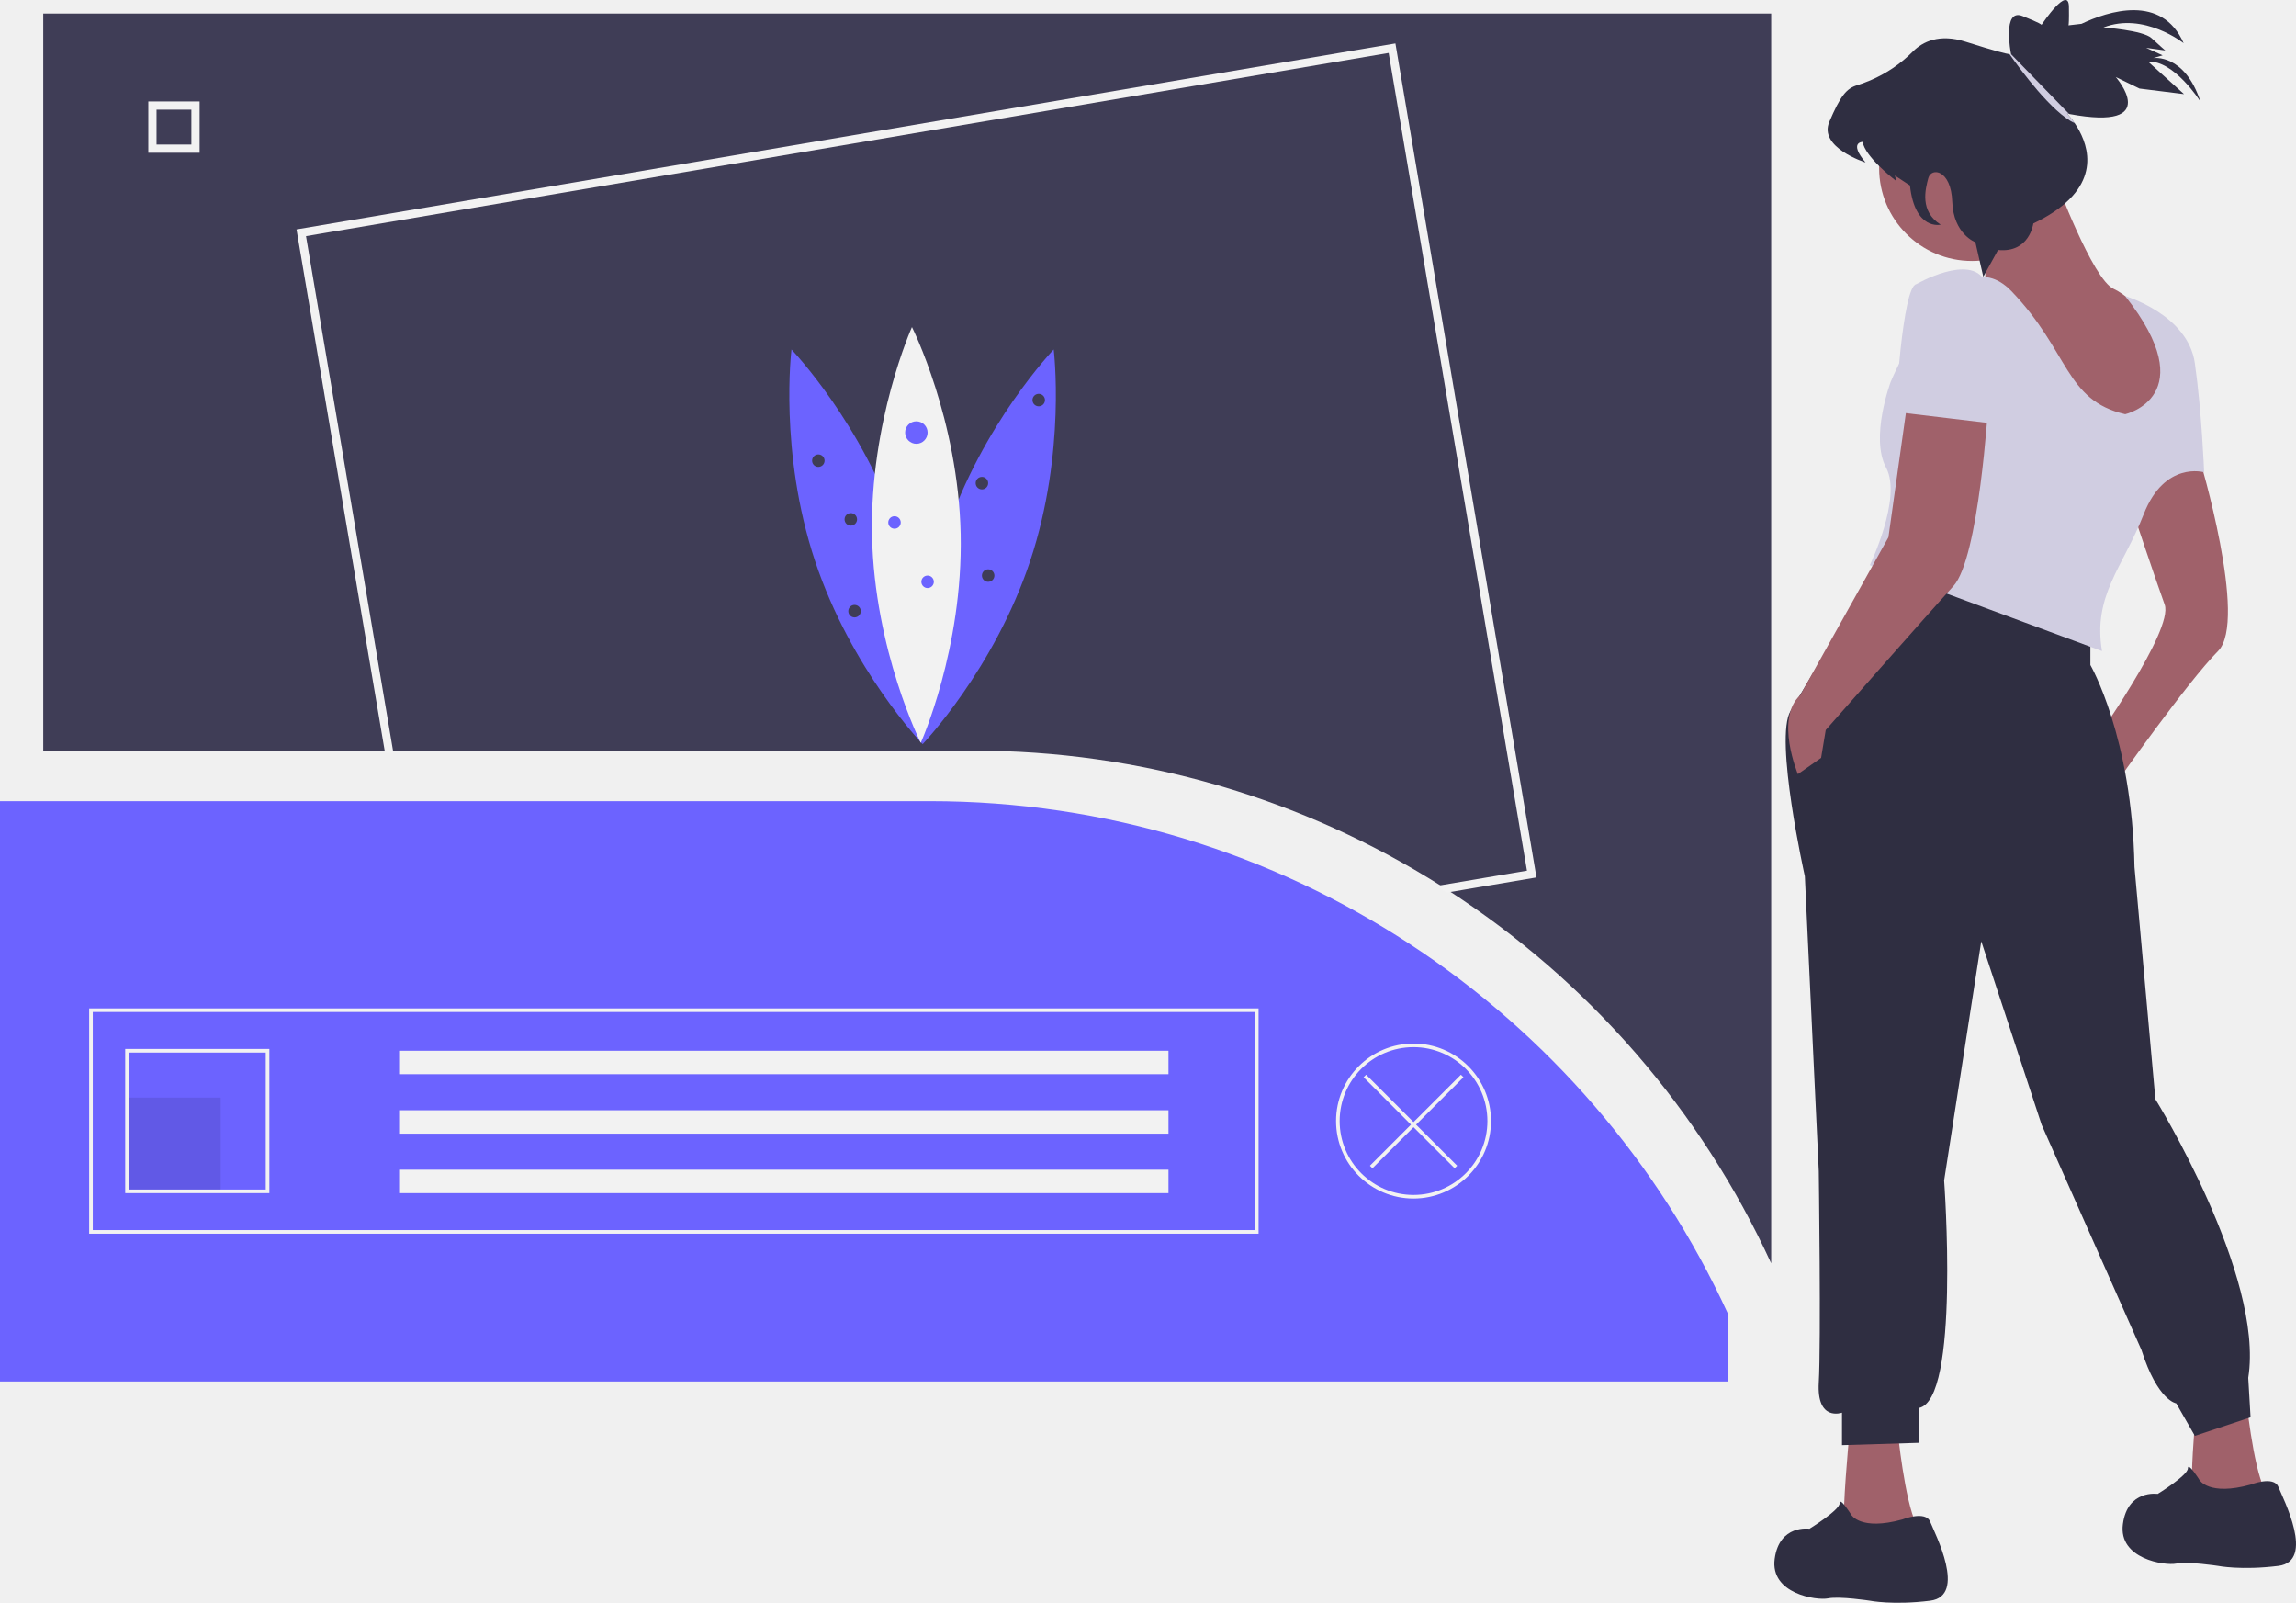
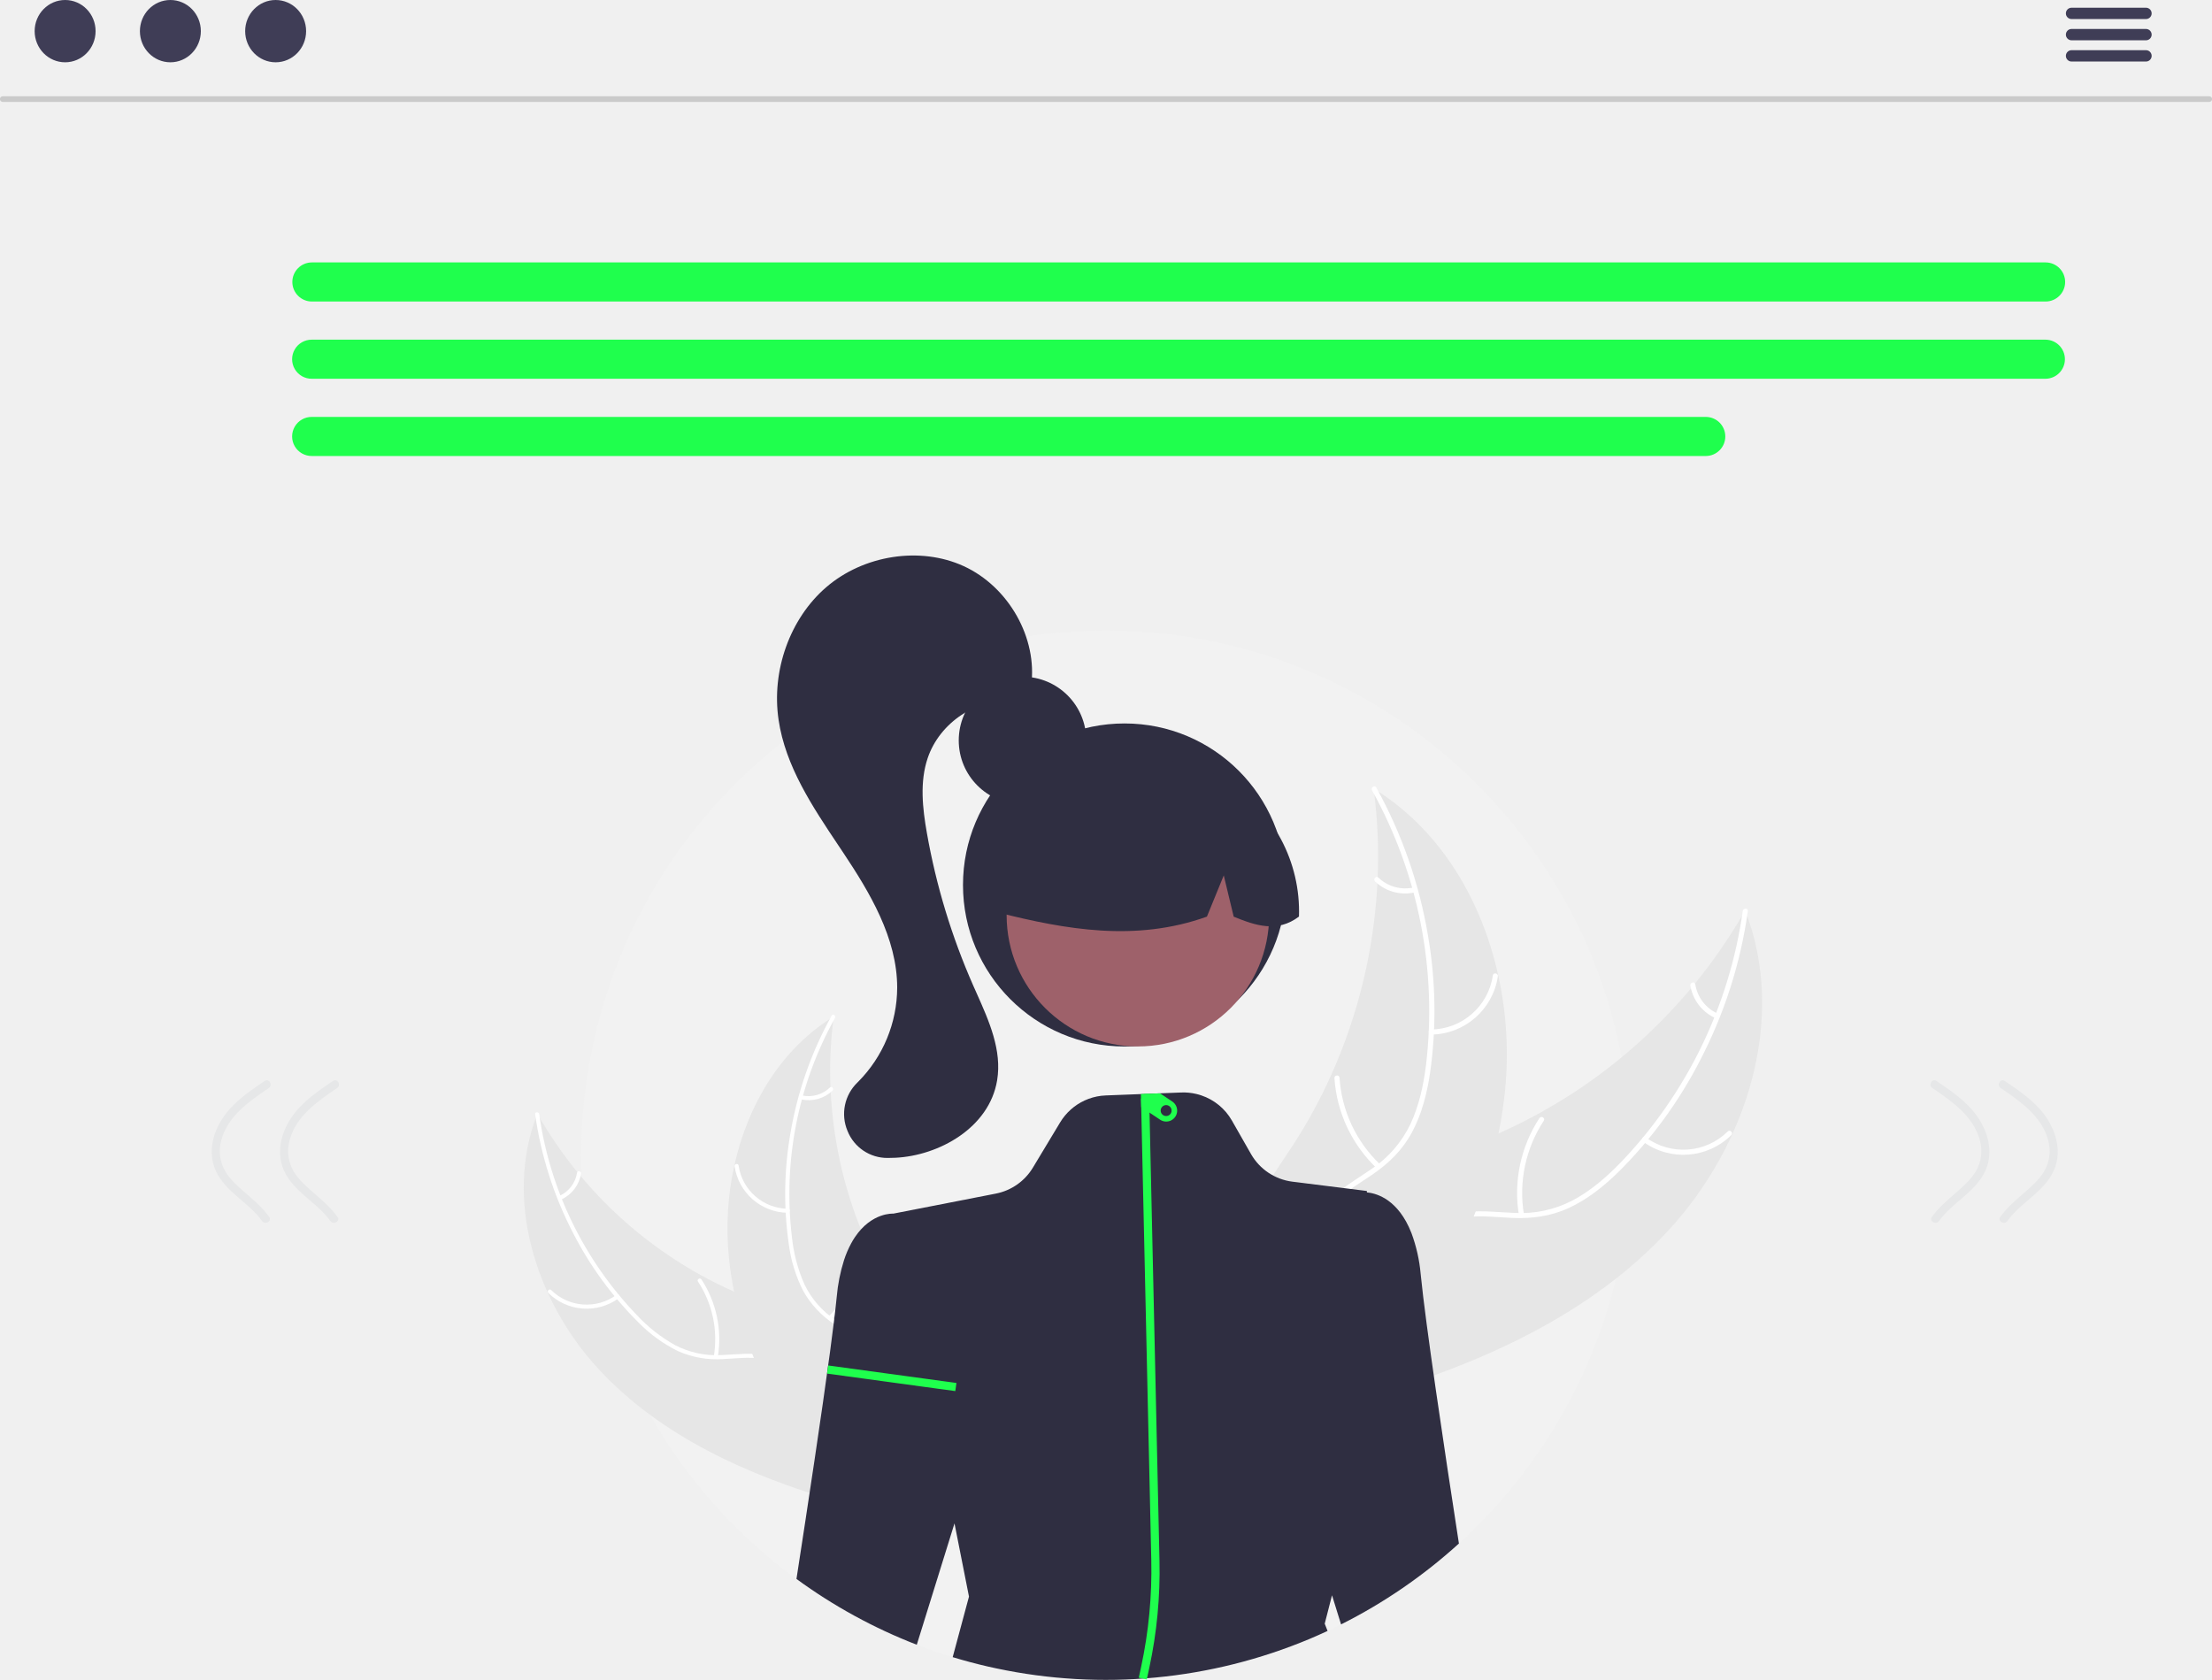
- <svg xmlns="http://www.w3.org/2000/svg" id="f4747f4c-de4c-4775-91f0-3a3758167248" data-name="Layer 1" width="989.077" height="690.29" viewBox="0 0 989.077 690.29">
-   <path d="M868.462,110.69V648.943A379.611,379.611,0,0,0,729.111,488.2c-.644-.419-1.296-.838-1.948-1.242a376.119,376.119,0,0,0-202.556-58.805H124.09V110.69Z" transform="translate(-105.4616 -104.855)" fill="#3f3d56" />
-   <path d="M849.833,699.822V670.675c-59.665-130.281-191.188-220.788-343.854-220.788H105.462V699.822Z" transform="translate(-105.4616 -104.855)" fill="#6c63ff" />
-   <path d="M191.455,170.65H169.354V148.549h22.101Zm-18.555-3.546h15.008V152.095h-15.008Z" transform="translate(-105.4616 -104.855)" fill="#f2f2f2" />
-   <path d="M647.634,636.174H143.883V539.15H647.634Zm-502.198-1.552h500.646V540.702h-500.646Z" transform="translate(-105.4616 -104.855)" fill="#f2f2f2" />
-   <rect x="54.722" y="472.717" width="40.362" height="40.362" opacity="0.1" />
-   <rect x="171.927" y="452.535" width="331.435" height="10.091" fill="#f2f2f2" />
-   <rect x="171.927" y="478.15" width="331.435" height="10.091" fill="#f2f2f2" />
-   <rect x="171.927" y="503.764" width="331.435" height="10.091" fill="#f2f2f2" />
-   <path d="M221.503,618.71H159.407V556.614h62.096Zm-60.543-1.552h58.991V558.167H160.96Z" transform="translate(-105.4616 -104.855)" fill="#f2f2f2" />
-   <path d="M714.387,621.038a33.376,33.376,0,1,1,33.376-33.376A33.415,33.415,0,0,1,714.387,621.038Zm0-65.2a31.824,31.824,0,1,0,31.824,31.824A31.86,31.86,0,0,0,714.387,555.838Z" transform="translate(-105.4616 -104.855)" fill="#f2f2f2" />
-   <polygon points="630.431 463.951 629.334 462.853 608.925 483.262 588.517 462.853 587.419 463.951 607.828 484.359 590.136 502.051 591.233 503.149 608.925 485.457 626.617 503.149 627.715 502.051 610.023 484.359 630.431 463.951" fill="#f2f2f2" />
-   <path d="M705.763,124.708,234.341,204.47l37.847,223.684h1.568L236.126,205.735l468.364-79.234,59.915,354.155-37.242,6.303c.652.404,1.304.823,1.948,1.242l37.087-6.272Z" transform="translate(-105.4616 -104.855)" fill="none" stroke="#f2f2f2" stroke-miterlimit="10" stroke-width="2" />
-   <path d="M492.783,334.341c15.596,46.937,10.119,91.008,10.119,91.008s-30.763-32.029-46.359-78.966-10.119-91.008-10.119-91.008S477.187,287.404,492.783,334.341Z" transform="translate(-105.4616 -104.855)" fill="#6c63ff" />
-   <path d="M513.02,334.341c-15.596,46.937-10.119,91.008-10.119,91.008s30.763-32.029,46.359-78.966,10.119-91.008,10.119-91.008S528.616,287.404,513.02,334.341Z" transform="translate(-105.4616 -104.855)" fill="#6c63ff" />
-   <path d="M519.302,334.848c1.045,49.449-17.197,89.939-17.197,89.939s-19.938-39.683-20.983-89.132,17.197-89.939,17.197-89.939S518.256,285.399,519.302,334.848Z" transform="translate(-105.4616 -104.855)" fill="#f2f2f2" />
-   <circle cx="394.75" cy="186.291" r="4.841" fill="#6c63ff" />
-   <circle cx="385.337" cy="225.018" r="2.689" fill="#6c63ff" />
-   <circle cx="352.527" cy="198.394" r="2.689" fill="#3f3d56" />
-   <circle cx="447.461" cy="172.307" r="2.689" fill="#3f3d56" />
-   <circle cx="366.512" cy="223.674" r="2.689" fill="#3f3d56" />
-   <circle cx="422.988" cy="208.075" r="2.689" fill="#3f3d56" />
-   <circle cx="368.125" cy="263.207" r="2.689" fill="#3f3d56" />
-   <circle cx="425.678" cy="247.878" r="2.689" fill="#3f3d56" />
-   <circle cx="399.591" cy="250.567" r="2.689" fill="#6c63ff" />
-   <path d="M1072.962,706.256s3,30,8,40c0,0-30,7-31,1s1-29,1-29Z" transform="translate(-105.4616 -104.855)" fill="#a0616a" />
-   <path d="M922.962,721.256s3,30,8,40c0,0-30,7-31,1s2-38,2-38Z" transform="translate(-105.4616 -104.855)" fill="#a0616a" />
-   <path d="M1052.962,302.256s21,70,8,83-44,57-44,57l-10-17s35-49,31-60-14-41-14-41S1040.962,298.256,1052.962,302.256Z" transform="translate(-105.4616 -104.855)" fill="#a0616a" />
-   <circle cx="849.5" cy="72.401" r="40" fill="#a0616a" />
-   <path d="M990.962,182.256s16,43,25,47,25,23,25,23,2,50-9,50-72-71-72-71,3-14-3-22S990.962,182.256,990.962,182.256Z" transform="translate(-105.4616 -104.855)" fill="#a0616a" />
-   <path d="M1005.962,379.256v12s18,31,19,87l9,100s47,76,40,120l1,17-24,8-8-14s-8-1-15-23l-43-97-26-79-16,103s7,95-11,98v15l-33,1v-14s-11,4-10-13,0-91,0-91l-6-127s-13.288-59.493-6.144-71.246l39.144-65.754Z" transform="translate(-105.4616 -104.855)" fill="#2f2e41" />
-   <path d="M1074.962,744.256s10-4,12,1,16,32,0,34-26,0-26,0-13-2-18-1-25-2-23-17,15-13,15-13,13-8,13-11,5,5,5,5S1056.962,749.256,1074.962,744.256Z" transform="translate(-105.4616 -104.855)" fill="#2f2e41" />
-   <path d="M924.962,759.256s10-4,12,1,16,32,0,34-26,0-26,0-13-2-18-1-25-2-23-17,15-13,15-13,13-8,13-11,5,5,5,5S906.962,764.256,924.962,759.256Z" transform="translate(-105.4616 -104.855)" fill="#2f2e41" />
-   <path d="M1020.962,283.256s34-7.771,0-50.885c0,0,27,7.885,30,28.885s4,47,4,47-17-5-26,18-22,35-18,59l-100-37s14-29,7-42,2-37,2-37,27-65,52-39S994.962,277.256,1020.962,283.256Z" transform="translate(-105.4616 -104.855)" fill="#d0cde1" />
-   <path d="M961.962,279.256s-4,66-15,78-55,62-55,62l-2,12-10,7s-10-24,1-34l38-68,9-64Z" transform="translate(-105.4616 -104.855)" fill="#a0616a" />
-   <path d="M930.962,227.256s23.316-13.475,29.658-1.237,3.342,61.237,3.342,61.237l-42-5S924.962,228.256,930.962,227.256Z" transform="translate(-105.4616 -104.855)" fill="#d0cde1" />
-   <path d="M909.102,174.836c-7.39-8.86-1.24-8.87-1.24-8.87.51,3.18,3.79,7.13,7.11,10.42a83.943,83.943,0,0,0,7.46,6.5l-.7-2.43,6.51,4.28c2.15,19.63,13.24,16.87,13.24,16.87-9.14-5.73-6.61-15.26-5.34-20.03,1.26-4.77,9.82-3.76,10.32,10.18s9.96,17.42,9.96,17.42l1.82,7.94,1.59,6.92,4.33-7.84,2.03-3.68c13.6,1.36,15.19-11.42,15.19-11.42a69.983,69.983,0,0,0,8.86-4.99c21.25-14.26,14.11-30.64,8.99-38.16a32.044,32.044,0,0,0-3.33-4.18c.3.06.6.12.89.17,40.77,7.63,20.1-15.91,20.1-15.91l10.23,4.97,19.18,2.39-15.49-14.01c11.1-.6,22.23,16.71,22.57,17.24-6.89-20.89-20.37-18.76-20.37-18.76l4.07-1.17-7.1-3.24,8.25,1.14s-2.33-1.97-5.94-5.33c-3.61-3.36-20.69-4.59-20.69-4.59,17.41-6.78,34.53,6.77,34.53,6.77-9.41-21.33-32.54-13.76-44-8.33l-5.6.65c.12-.41.27-2.09.18-8-.14-9.4-11.26,6.98-11.81,7.79,0-.12-.58-.76-8.16-3.78-8.84-3.53-5.07,15.86-4.96,16.38v.01s.09.13-.65.03c-1.39-.18-5.7-1.18-18.94-5.38-11.44-3.63-18.53.12-22.55,4.09a57.558,57.558,0,0,1-18.46,12.56c-2.23.92-4.23,1.68-5.53,2.06-4.87,1.4-7.42,4.78-12.16,15.83C888.832,168.246,908.552,174.666,909.102,174.836Z" transform="translate(-105.4616 -104.855)" fill="#2f2e41" />
-   <path d="M971.132,128.186c4.69,6.68,18.25,25.15,28.1,29.76a32.045,32.045,0,0,0-3.33-4.18c.3.06.6.12.89.17l-25.01-25.77v-.02Z" transform="translate(-105.4616 -104.855)" fill="#d0cde1" />
+ <svg xmlns="http://www.w3.org/2000/svg" id="ad300bfb-36be-4e83-b5ad-cc40842fc24a" data-name="Layer 1" width="809.342" height="614.734" viewBox="0 0 809.342 614.734">
+   <path d="M791.997,565.367a192.184,192.184,0,0,1-105.99,171.7q-2.445,1.23-4.94,2.39a192.755,192.755,0,0,1-137.16,9.59q-6.675-2.04-13.14-4.54a192.057,192.057,0,0,1,39.53-368.86,193.87,193.87,0,0,1,29.7-2.28C706.037,373.367,791.997,459.327,791.997,565.367Z" transform="translate(-195.3291 -142.6328)" fill="#f2f2f2" />
+   <path d="M805.925,592.731c28.622-31.077,43.35-77.603,27.918-116.933A194.659,194.659,0,0,1,731.856,562.17c-16.653,6.053-35.805,11.052-44.851,26.288-5.629,9.48-6.028,21.347-3.477,32.072,2.551,10.726,7.791,20.59,12.98,30.318l.032,2.752C737.074,641.688,777.302,623.808,805.925,592.731Z" transform="translate(-195.3291 -142.6328)" fill="#e6e6e6" />
+   <path d="M832.981,476.008a166.381,166.381,0,0,1-44.719,92.083c-5.22,5.374-10.983,10.371-17.645,13.878a41.094,41.094,0,0,1-21.15,4.52c-6.84-.244-13.807-1.285-20.587.138-7.146,1.5-12.801,6.114-16.469,12.338-4.488,7.615-5.972,16.389-7.126,25.02-1.28,9.583-2.459,19.556-7.931,27.803-.663.999.926,1.97,1.588.972,9.521-14.349,6.313-32.672,12.731-48.143,2.995-7.219,8.183-13.579,15.947-15.766,6.789-1.912,13.975-.844,20.898-.537,7.269.322,14.189-.571,20.845-3.649,6.808-3.149,12.779-7.931,18.114-13.148a161.419,161.419,0,0,0,29.811-40.701A169.331,169.331,0,0,0,834.843,476.046c.166-1.184-1.697-1.214-1.862-.038Z" transform="translate(-195.3291 -142.6328)" fill="#fff" />
+   <path d="M796.537,560.426A24.962,24.962,0,0,0,828.771,558.024c.85-.844-.422-2.205-1.273-1.359a23.115,23.115,0,0,1-29.989,2.173c-.965-.71-1.931.882-.972,1.588Z" transform="translate(-195.3291 -142.6328)" fill="#fff" />
+   <path d="M752.918,587.07a48.113,48.113,0,0,1,7.258-34.304c.659-1.002-.93-1.972-1.588-.972a50.045,50.045,0,0,0-7.48,35.712c.2,1.184,2.009.741,1.81-.436Z" transform="translate(-195.3291 -142.6328)" fill="#fff" />
+   <path d="M823.758,513.516a14.13,14.13,0,0,1-8.136-10.657c-.185-1.186-1.994-.742-1.81.436a15.834,15.834,0,0,0,8.974,11.809.962.962,0,0,0,1.28-.308.936.936,0,0,0-.308-1.28Z" transform="translate(-195.3291 -142.6328)" fill="#fff" />
+   <path d="M697.926,431.197c.094.744.189,1.487.272,2.242a186.084,186.084,0,0,1,1.204,30.161c-.02.779-.052,1.568-.094,2.345A196.174,196.174,0,0,1,682.342,536.15a190.509,190.509,0,0,1-13.858,25.413c-7.261,11.196-16.024,22.758-19.072,35.329a32.682,32.682,0,0,0-.753,3.974l44.52,52.561c.161.069.311.148.472.217l1.682,2.18c.3-.399.603-.82.904-1.219.175-.231.34-.473.516-.704.114-.158.227-.316.338-.452.038-.052.076-.105.102-.147.112-.136.201-.274.3-.399q2.55-3.519,5.058-7.085c.012-.01.012-.01.014-.032,12.698-18.15,23.993-37.52,31.988-57.988.24-.616.493-1.241.713-1.881a181.789,181.789,0,0,0,8.346-28.468,160.71,160.71,0,0,0,2.424-16.079,133.641,133.641,0,0,0-2.5-41.71c-6.014-27.282-20.687-52.337-43.832-67.334C699.113,431.943,698.53,431.57,697.926,431.197Z" transform="translate(-195.3291 -142.6328)" fill="#e6e6e6" />
+   <path d="M697.359,431.881a166.381,166.381,0,0,1,19.735,100.447c-.933,7.434-2.525,14.894-5.733,21.705a41.094,41.094,0,0,1-14.166,16.343c-5.608,3.923-11.798,7.287-16.355,12.505-4.803,5.5-6.539,12.589-5.721,19.767,1.001,8.783,5.099,16.682,9.374,24.267,4.747,8.422,9.811,17.095,10.407,26.974.072,1.197,1.925,1.015,1.853-.18-1.037-17.189-14.631-29.887-18.82-46.104-1.955-7.567-1.641-15.769,3.241-22.189,4.269-5.614,10.65-9.088,16.363-13.011,5.998-4.119,10.985-8.999,14.446-15.464,3.54-6.613,5.428-14.027,6.547-21.404a161.419,161.419,0,0,0-.702-50.446,169.331,169.331,0,0,0-18.96-54.3c-.58-1.045-2.086.053-1.509,1.091Z" transform="translate(-195.3291 -142.6328)" fill="#fff" />
+   <path d="M719.085,521.225a24.962,24.962,0,0,0,24.291-21.325c.17-1.186-1.664-1.506-1.835-.319a23.115,23.115,0,0,1-22.637,19.79c-1.198.014-1.011,1.867.18,1.853Z" transform="translate(-195.3291 -142.6328)" fill="#fff" />
+   <path d="M700.3,568.76A48.113,48.113,0,0,1,685.441,537.001c-.076-1.197-1.93-1.015-1.853.18a50.045,50.045,0,0,0,15.529,33.017c.872.825,2.051-.618,1.183-1.438Z" transform="translate(-195.3291 -142.6328)" fill="#fff" />
+   <path d="M712.577,467.381a14.13,14.13,0,0,1-12.912-3.611c-.862-.835-2.039.608-1.183,1.438a15.834,15.834,0,0,0,14.276,4.026.962.962,0,0,0,.837-1.017.936.936,0,0,0-1.017-.837Z" transform="translate(-195.3291 -142.6328)" fill="#fff" />
+   <path d="M1003.657,179.933H196.343a1.036,1.036,0,0,1,0-2.072h807.315a1.036,1.036,0,0,1,0,2.072Z" transform="translate(-195.3291 -142.6328)" fill="#cacaca" />
+   <ellipse cx="23.826" cy="11.397" rx="11.149" ry="11.397" fill="#3f3d56" />
+   <ellipse cx="62.339" cy="11.397" rx="11.149" ry="11.397" fill="#3f3d56" />
+   <ellipse cx="100.853" cy="11.397" rx="11.149" ry="11.397" fill="#3f3d56" />
+   <path d="M980.582,149.604h-27.365a2.073,2.073,0,0,1,0-4.144h27.365a2.073,2.073,0,0,1,0,4.144Z" transform="translate(-195.3291 -142.6328)" fill="#3f3d56" />
+   <path d="M980.582,157.375h-27.365a2.073,2.073,0,0,1,0-4.144h27.365a2.073,2.073,0,0,1,0,4.144Z" transform="translate(-195.3291 -142.6328)" fill="#3f3d56" />
+   <path d="M980.582,165.146h-27.365a2.073,2.073,0,0,1,0-4.144h27.365a2.073,2.073,0,0,1,0,4.144Z" transform="translate(-195.3291 -142.6328)" fill="#3f3d56" />
+   <path d="M414.21,643.487c-22.836-24.794-34.586-61.915-22.274-93.293a155.305,155.305,0,0,0,81.368,68.91c13.286,4.83,28.567,8.818,35.784,20.974,4.491,7.564,4.809,17.031,2.774,25.588-2.035,8.558-6.216,16.427-10.356,24.189l-.026,2.196C469.141,682.546,437.046,668.281,414.21,643.487Z" transform="translate(-195.3291 -142.6328)" fill="#e6e6e6" />
+   <path d="M392.623,550.361a132.744,132.744,0,0,0,35.678,73.467,57.164,57.164,0,0,0,14.078,11.072,32.786,32.786,0,0,0,16.874,3.606c5.457-.195,11.016-1.026,16.425.11a20.075,20.075,0,0,1,13.139,9.844c3.581,6.076,4.765,13.076,5.685,19.961,1.022,7.645,1.962,15.602,6.328,22.183.529.797-.739,1.571-1.267.775-7.596-11.448-5.036-26.067-10.157-38.41-2.389-5.759-6.529-10.834-12.723-12.578-5.417-1.526-11.15-.674-16.673-.429a34.986,34.986,0,0,1-16.631-2.912,52.847,52.847,0,0,1-14.452-10.49,128.785,128.785,0,0,1-23.785-32.472,135.098,135.098,0,0,1-14.005-43.698c-.132-.944,1.354-.968,1.486-.03Z" transform="translate(-195.3291 -142.6328)" fill="#fff" />
+   <path d="M421.7,617.712a19.916,19.916,0,0,1-25.718-1.916c-.678-.674.337-1.759,1.016-1.085a18.442,18.442,0,0,0,23.926,1.734c.77-.567,1.541.704.775,1.267Z" transform="translate(-195.3291 -142.6328)" fill="#fff" />
+   <path d="M456.5,638.97a38.386,38.386,0,0,0-5.79-27.369c-.526-.799.742-1.574,1.267-.775a39.927,39.927,0,0,1,5.967,28.492c-.16.944-1.603.592-1.444-.348Z" transform="translate(-195.3291 -142.6328)" fill="#fff" />
+   <path d="M399.982,580.286a11.273,11.273,0,0,0,6.491-8.503c.148-.946,1.591-.592,1.444.348a12.633,12.633,0,0,1-7.16,9.422.768.768,0,0,1-1.021-.246.747.747,0,0,1,.246-1.021Z" transform="translate(-195.3291 -142.6328)" fill="#fff" />
+   <path d="M500.375,514.609c-.075.593-.151,1.187-.217,1.789a148.464,148.464,0,0,0-.96,24.064c.016.622.041,1.251.075,1.871a156.514,156.514,0,0,0,13.536,56.011,151.995,151.995,0,0,0,11.056,20.276c5.793,8.933,12.784,18.157,15.216,28.187a26.075,26.075,0,0,1,.601,3.171L504.162,691.912c-.129.055-.248.118-.377.173l-1.342,1.739c-.24-.318-.481-.654-.721-.972-.14-.184-.272-.378-.411-.562-.091-.126-.181-.252-.27-.36-.03-.042-.06-.084-.081-.118-.089-.108-.16-.218-.24-.318q-2.034-2.807-4.036-5.653c-.01-.008-.01-.008-.011-.026-10.131-14.481-19.142-29.935-25.521-46.265-.192-.491-.393-.99-.569-1.501a145.036,145.036,0,0,1-6.658-22.713,128.218,128.218,0,0,1-1.934-12.829,106.623,106.623,0,0,1,1.994-33.277c4.798-21.767,16.505-41.757,34.971-53.722C499.428,515.204,499.893,514.907,500.375,514.609Z" transform="translate(-195.3291 -142.6328)" fill="#e6e6e6" />
+   <path d="M500.827,515.154a132.744,132.744,0,0,0-15.745,80.14,57.164,57.164,0,0,0,4.574,17.317,32.786,32.786,0,0,0,11.302,13.039c4.474,3.13,9.413,5.814,13.048,9.977a20.075,20.075,0,0,1,4.564,15.771c-.799,7.007-4.068,13.309-7.479,19.361-3.787,6.719-7.828,13.639-8.303,21.521-.058.955-1.536.81-1.479-.144.828-13.714,11.673-23.845,15.015-36.783,1.56-6.037,1.31-12.581-2.586-17.703-3.406-4.479-8.497-7.251-13.055-10.381a34.985,34.985,0,0,1-11.526-12.338,52.847,52.847,0,0,1-5.223-17.077,128.785,128.785,0,0,1,.56-40.247,135.098,135.098,0,0,1,15.127-43.322c.463-.834,1.664.042,1.204.871Z" transform="translate(-195.3291 -142.6328)" fill="#fff" />
+   <path d="M483.493,586.437a19.916,19.916,0,0,1-19.38-17.014c-.136-.946,1.328-1.202,1.464-.254a18.442,18.442,0,0,0,18.06,15.79c.956.011.807,1.49-.144,1.479Z" transform="translate(-195.3291 -142.6328)" fill="#fff" />
+   <path d="M498.481,624.362a38.386,38.386,0,0,0,11.855-25.339c.061-.955,1.54-.81,1.479.144a39.927,39.927,0,0,1-12.39,26.342c-.696.658-1.636-.493-.944-1.147Z" transform="translate(-195.3291 -142.6328)" fill="#fff" />
+   <path d="M488.686,543.478a11.273,11.273,0,0,0,10.302-2.881c.687-.667,1.627.485.944,1.147a12.633,12.633,0,0,1-11.39,3.212.768.768,0,0,1-.667-.811.747.747,0,0,1,.811-.667Z" transform="translate(-195.3291 -142.6328)" fill="#fff" />
+   <path d="M943.786,252.97H309.448a7.153,7.153,0,1,1,0-14.307H943.786a7.153,7.153,0,1,1,0,14.307Z" transform="translate(-195.3291 -142.6328)" fill="#1fff4d" />
+   <path d="M943.786,281.237H309.448a7.154,7.154,0,1,1,0-14.307H943.786a7.154,7.154,0,0,1,0,14.307Z" transform="translate(-195.3291 -142.6328)" fill="#1fff4d" />
+   <path d="M819.526,309.503H309.448a7.154,7.154,0,1,1,0-14.307H819.526a7.154,7.154,0,0,1,0,14.307Z" transform="translate(-195.3291 -142.6328)" fill="#1fff4d" />
+   <path d="M902.333,540.776c7.149,4.853,15.096,10.313,17.4,19.171a14.569,14.569,0,0,1-1.484,11.335c-1.835,3.058-4.568,5.461-7.234,7.776-3.167,2.751-6.36,5.454-8.817,8.888-1.125,1.573,1.475,3.072,2.59,1.514,4.556-6.367,12.127-9.974,16.137-16.806,4.742-8.081,1.577-17.664-4.299-24.206-3.667-4.082-8.266-7.2-12.778-10.263-1.602-1.087-3.104,1.511-1.514,2.59Z" transform="translate(-195.3291 -142.6328)" fill="#e6e7e8" />
+   <path d="M927.333,540.776c7.149,4.853,15.096,10.313,17.4,19.171a14.569,14.569,0,0,1-1.484,11.335c-1.835,3.058-4.568,5.461-7.234,7.776-3.167,2.751-6.36,5.454-8.817,8.888-1.125,1.573,1.475,3.072,2.59,1.514,4.556-6.367,12.127-9.974,16.136-16.806,4.742-8.081,1.578-17.664-4.299-24.206-3.667-4.082-8.266-7.2-12.778-10.263-1.602-1.087-3.104,1.511-1.514,2.59Z" transform="translate(-195.3291 -142.6328)" fill="#e6e7e8" />
+   <path d="M318.681,540.776c-7.149,4.853-15.096,10.313-17.4,19.171a14.569,14.569,0,0,0,1.484,11.335c1.835,3.058,4.568,5.461,7.234,7.776,3.167,2.751,6.36,5.454,8.817,8.888,1.125,1.573-1.475,3.072-2.59,1.514-4.556-6.367-12.127-9.974-16.137-16.806-4.742-8.081-1.577-17.664,4.299-24.206,3.667-4.082,8.266-7.2,12.778-10.263,1.602-1.087,3.104,1.511,1.514,2.59Z" transform="translate(-195.3291 -142.6328)" fill="#e6e7e8" />
+   <path d="M293.681,540.776c-7.149,4.853-15.096,10.313-17.4,19.171a14.569,14.569,0,0,0,1.484,11.335c1.835,3.058,4.568,5.461,7.234,7.776,3.167,2.751,6.36,5.454,8.817,8.888,1.125,1.573-1.475,3.072-2.59,1.514-4.556-6.367-12.127-9.974-16.136-16.806-4.742-8.081-1.578-17.664,4.299-24.206,3.667-4.082,8.266-7.2,12.778-10.263,1.602-1.087,3.104,1.511,1.514,2.59Z" transform="translate(-195.3291 -142.6328)" fill="#e6e7e8" />
+   <circle cx="374.121" cy="270.959" r="23.33" fill="#2f2e41" />
+   <circle cx="411.449" cy="323.842" r="59.104" fill="#2f2e41" />
+   <circle cx="416.34" cy="334.902" r="48.028" fill="#9e616a" />
+   <path d="M644.285,428.577a55.015,55.015,0,0,0-83.642,48.014c24.473,6.144,50.183,10.847,76.282,1.47l6.163-15.084,3.634,15.096c7.948,3.249,15.916,5.997,23.885-.031A56.173,56.173,0,0,0,644.285,428.577Z" transform="translate(-195.3291 -142.6328)" fill="#2f2e41" />
+   <path d="M520.191,566.367h-.063a15.66,15.66,0,0,1-14.709-9.889,15.998,15.998,0,0,1,3.652-17.733l.27-.268a49.096,49.096,0,0,0,14.257-34.421c.011-18.219-10.188-35.057-19.748-49.409l-1.762-2.64c-9.528-14.253-19.38-28.991-21.888-45.969-2.663-18.031,4.165-37.062,17.394-48.486,13.731-11.856,34.433-15.043,50.343-7.749,16.49,7.561,27.098,26.397,24.674,43.813l-.025.181-5.795,5.213-.213-.016c-13.722-1.058-27.39,7.983-31.806,21.011-2.974,8.77-1.904,18.379-.307,27.457a242.684,242.684,0,0,0,16.962,55.836q.6,1.361,1.215,2.732c4.593,10.284,9.342,20.918,7.523,31.933-2.875,17.407-21.351,27.594-37.276,28.34Q521.537,566.368,520.191,566.367Z" transform="translate(-195.3291 -142.6328)" fill="#2f2e41" />
+   <path d="M729.127,707.467a192.587,192.587,0,0,1-43.12,29.6l-3.31-10.66-2.67,10.39,1.04,2.66c-1.15.54-2.31,1.06-3.47,1.57q-1.485.66-2.97,1.29a192.837,192.837,0,0,1-114.76,10.84c-1.01-.21-2.01-.43-3.01-.66-4.37-1-8.69-2.16-12.95-3.45l5.96-22.16-5.3-26.79-13.8,44.41a191.752,191.752,0,0,1-44.02-24.08c4.24-27.41,9.21-60.31,12.28-83.08,1.11-8.32,1.97-15.28,2.45-20.14a61.936,61.936,0,0,1,2.66-13.41,36.556,36.556,0,0,1,2.59-6.1c.22-.43.46-.84.7-1.24.23-.39.47-.76.72-1.12,6.14-9.15,14.02-8.59,14.02-8.59l23.52-4.59,7.35-1.44,2.99-.58,3.66-.72a20.377,20.377,0,0,0,13.55-9.48l9.99-16.59a20.452,20.452,0,0,1,8.96-8.01c.45-.2.91-.39,1.37-.57a20.202,20.202,0,0,1,6.34-1.27l14.14-.55,5.72-.23,7.81-.3a20.014,20.014,0,0,1,5.48.54h.01c.63.15,1.23.32,1.84.53a20.354,20.354,0,0,1,11.17,9.2l6.98,12.24a20.387,20.387,0,0,0,15.19,10.13l2.68.33,3.01.38,7.61.95,13.9,1.74.03.53c2.66.21,10.24,1.77,15.32,12.6.34.71.66,1.47.97,2.26a57.827,57.827,0,0,1,3.37,14.92c.03.22.05.44.07.66C716.897,626.757,723.487,670.947,729.127,707.467Z" transform="translate(-195.3291 -142.6328)" fill="#2f2e41" />
+   <path d="M615.876,752.787l-.949,4.43-2.93-.63.871-4.063a168.288,168.288,0,0,0,3.7-39.028l-3.682-165.739-.07-2.98-.04-1.81,1.52-.03,1.48-.03.15,6.88,3.642,164.007A168.289,168.289,0,0,1,615.876,752.787Z" transform="translate(-195.3291 -142.6328)" fill="#1fff4d" />
+   <polygon points="303.018 499.674 345.198 505.434 348.148 505.834 349.948 506.084 349.738 507.584 349.528 509.054 342.708 508.124 302.608 502.644 303.018 499.674" fill="#1fff4d" />
+   <path d="M624.227,545.707l-4.47-2.99-5.46.22-.26.01-1.22,1.83.07,2.98,3.04,2.03,3.85,2.57a4.001,4.001,0,1,0,4.45-6.65Zm-.56,4.44a2.001,2.001,0,1,1-.55-2.78A2.009,2.009,0,0,1,623.667,550.147Z" transform="translate(-195.3291 -142.6328)" fill="#1fff4d" />
</svg>
